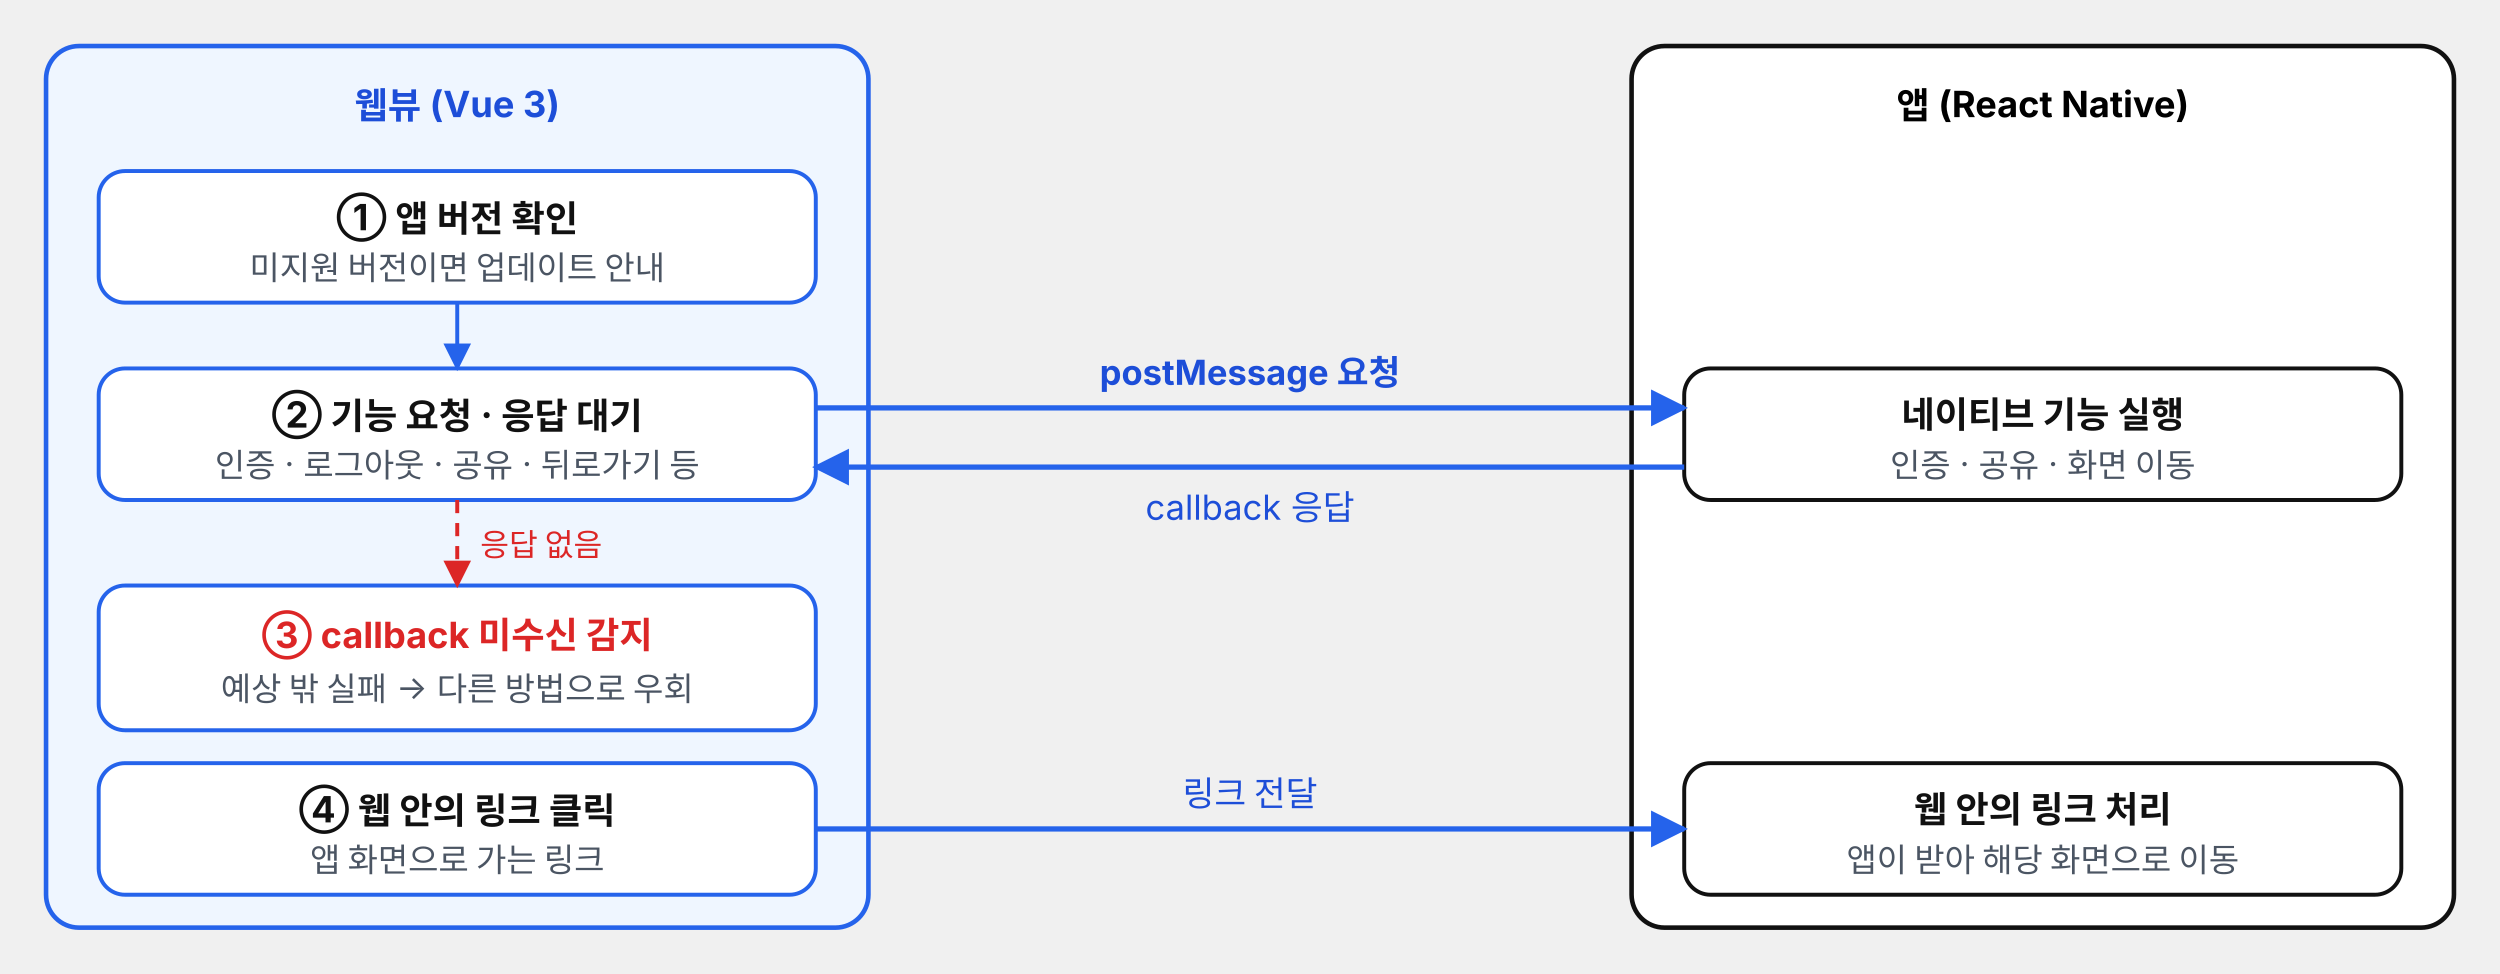
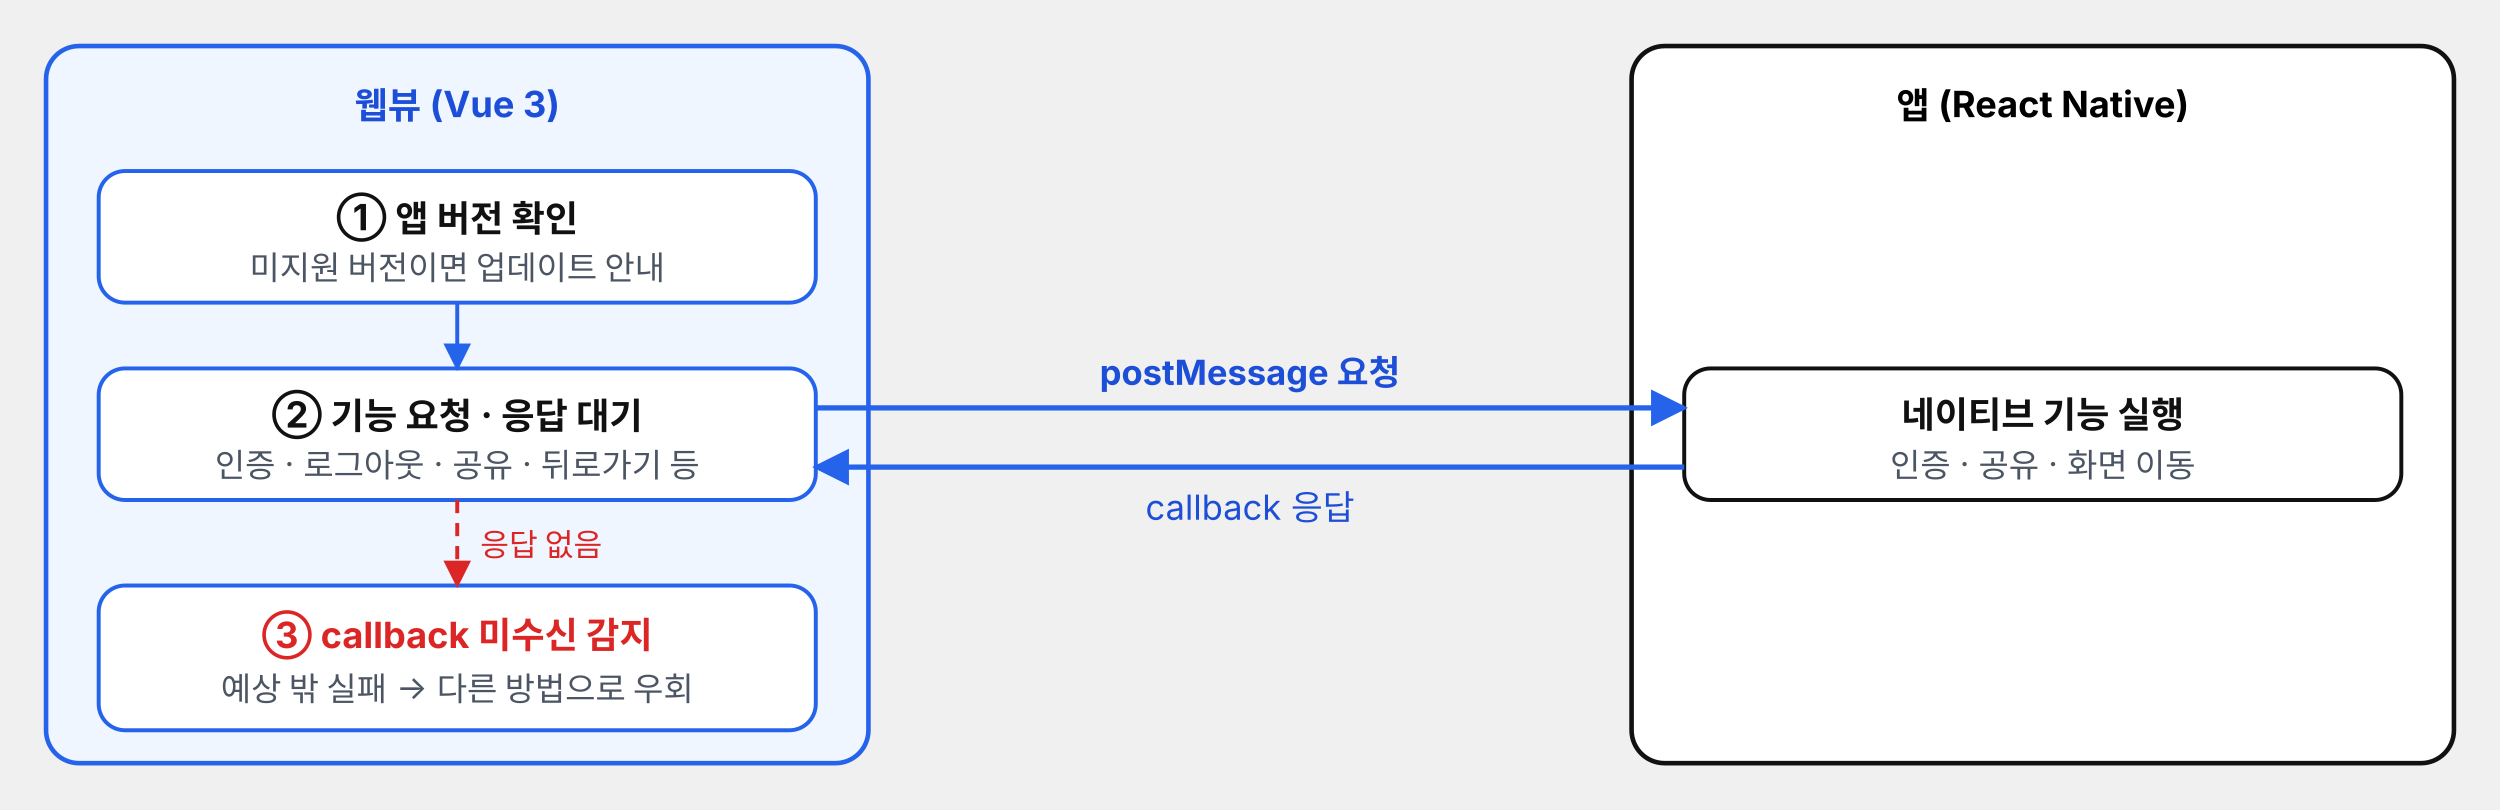
- <svg xmlns="http://www.w3.org/2000/svg" viewBox="0 0 760 296" font-family="Pretendard, -apple-system, 'Apple SD Gothic Neo', sans-serif" font-size="11">
+ <svg xmlns="http://www.w3.org/2000/svg" viewBox="0 0 760 246" font-family="Pretendard, -apple-system, 'Apple SD Gothic Neo', sans-serif" font-size="11">
  <defs>
    <marker id="a" viewBox="0 0 10 10" refX="9" refY="5" markerWidth="7" markerHeight="7" orient="auto-start-reverse">
      <path d="M0 0 L10 5 L0 10 z" fill="#2563eb" />
    </marker>
    <marker id="r" viewBox="0 0 10 10" refX="9" refY="5" markerWidth="7" markerHeight="7" orient="auto-start-reverse">
      <path d="M0 0 L10 5 L0 10 z" fill="#dc2626" />
    </marker>
  </defs>
  <g stroke="#2563eb" stroke-width="1.4" fill="#eff6ff">
-     <rect x="14" y="14" width="250" height="268" rx="10" />
+     <rect x="14" y="14" width="250" height="218" rx="10" />
  </g>
  <text x="139" y="36" text-anchor="middle" font-weight="700" fill="#1d4ed8">웹뷰 (Vue 3)</text>
  <g stroke="#111" stroke-width="1.4" fill="#fff">
-     <rect x="496" y="14" width="250" height="268" rx="10" />
+     <rect x="496" y="14" width="250" height="218" rx="10" />
  </g>
  <text x="621" y="36" text-anchor="middle" font-weight="700">앱 (React Native)</text>
  <g stroke="#2563eb" stroke-width="1.2" fill="#fff">
    <rect x="30" y="52" width="218" height="40" rx="8" />
    <rect x="30" y="112" width="218" height="40" rx="8" />
    <rect x="30" y="178" width="218" height="44" rx="8" />
-     <rect x="30" y="232" width="218" height="40" rx="8" />
  </g>
  <g fill="#111" text-anchor="middle">
    <text x="139" y="70" font-weight="700">① 앱 버전 확인</text>
    <text x="139" y="85" font-size="10" fill="#4b5563">미지원 버전이면 업데이트 안내</text>
    <text x="139" y="130" font-weight="700">② 기능 요청 · 응답 대기</text>
    <text x="139" y="145" font-size="10" fill="#4b5563">인증 · 로그아웃 · 공유 · 뒤로가기 등</text>
    <text x="139" y="197" font-weight="700" fill="#dc2626">③ callback 미수신 감지</text>
    <text x="139" y="213" font-size="10" fill="#4b5563">예상 밖 실패 → 다른 방법으로 우회</text>
-     <text x="139" y="250" font-weight="700">④ 웹 안의 링크 클릭</text>
-     <text x="139" y="265" font-size="10" fill="#4b5563">앱 화면으로 가는 링크</text>
  </g>
  <g stroke="#2563eb" stroke-width="1.2" fill="none" marker-end="url(#a)">
    <path d="M139 92 L139 112" />
  </g>
  <g stroke="#dc2626" stroke-width="1.2" fill="none" stroke-dasharray="4 3" marker-end="url(#r)">
    <path d="M139 152 L139 178" />
  </g>
  <text x="146" y="169" font-size="9.5" fill="#dc2626">응답 없음</text>
  <g stroke="#111" stroke-width="1.2" fill="#fff">
    <rect x="512" y="112" width="218" height="40" rx="8" />
-     <rect x="512" y="232" width="218" height="40" rx="8" />
  </g>
  <g fill="#111" text-anchor="middle">
    <text x="621" y="130" font-weight="700">네이티브 기능 실행</text>
    <text x="621" y="145" font-size="10" fill="#4b5563">인증 · 공유 · 화면 이동</text>
-     <text x="621" y="250" font-weight="700">웹 안의 링크 처리</text>
-     <text x="621" y="265" font-size="10" fill="#4b5563">앱이 받아 해당 화면으로 이동</text>
  </g>
  <g stroke="#2563eb" stroke-width="1.6" fill="none" marker-end="url(#a)">
    <path d="M248 124 L512 124" />
    <path d="M512 142 L248 142" />
-     <path d="M248 252 L512 252" />
  </g>
  <g font-size="10.5" text-anchor="middle">
    <text x="380" y="117" fill="#1d4ed8" font-weight="700">postMessage 요청</text>
    <text x="380" y="158" fill="#1d4ed8">callback 응답</text>
-     <text x="380" y="245" fill="#1d4ed8">링크 전달</text>
  </g>
</svg>
